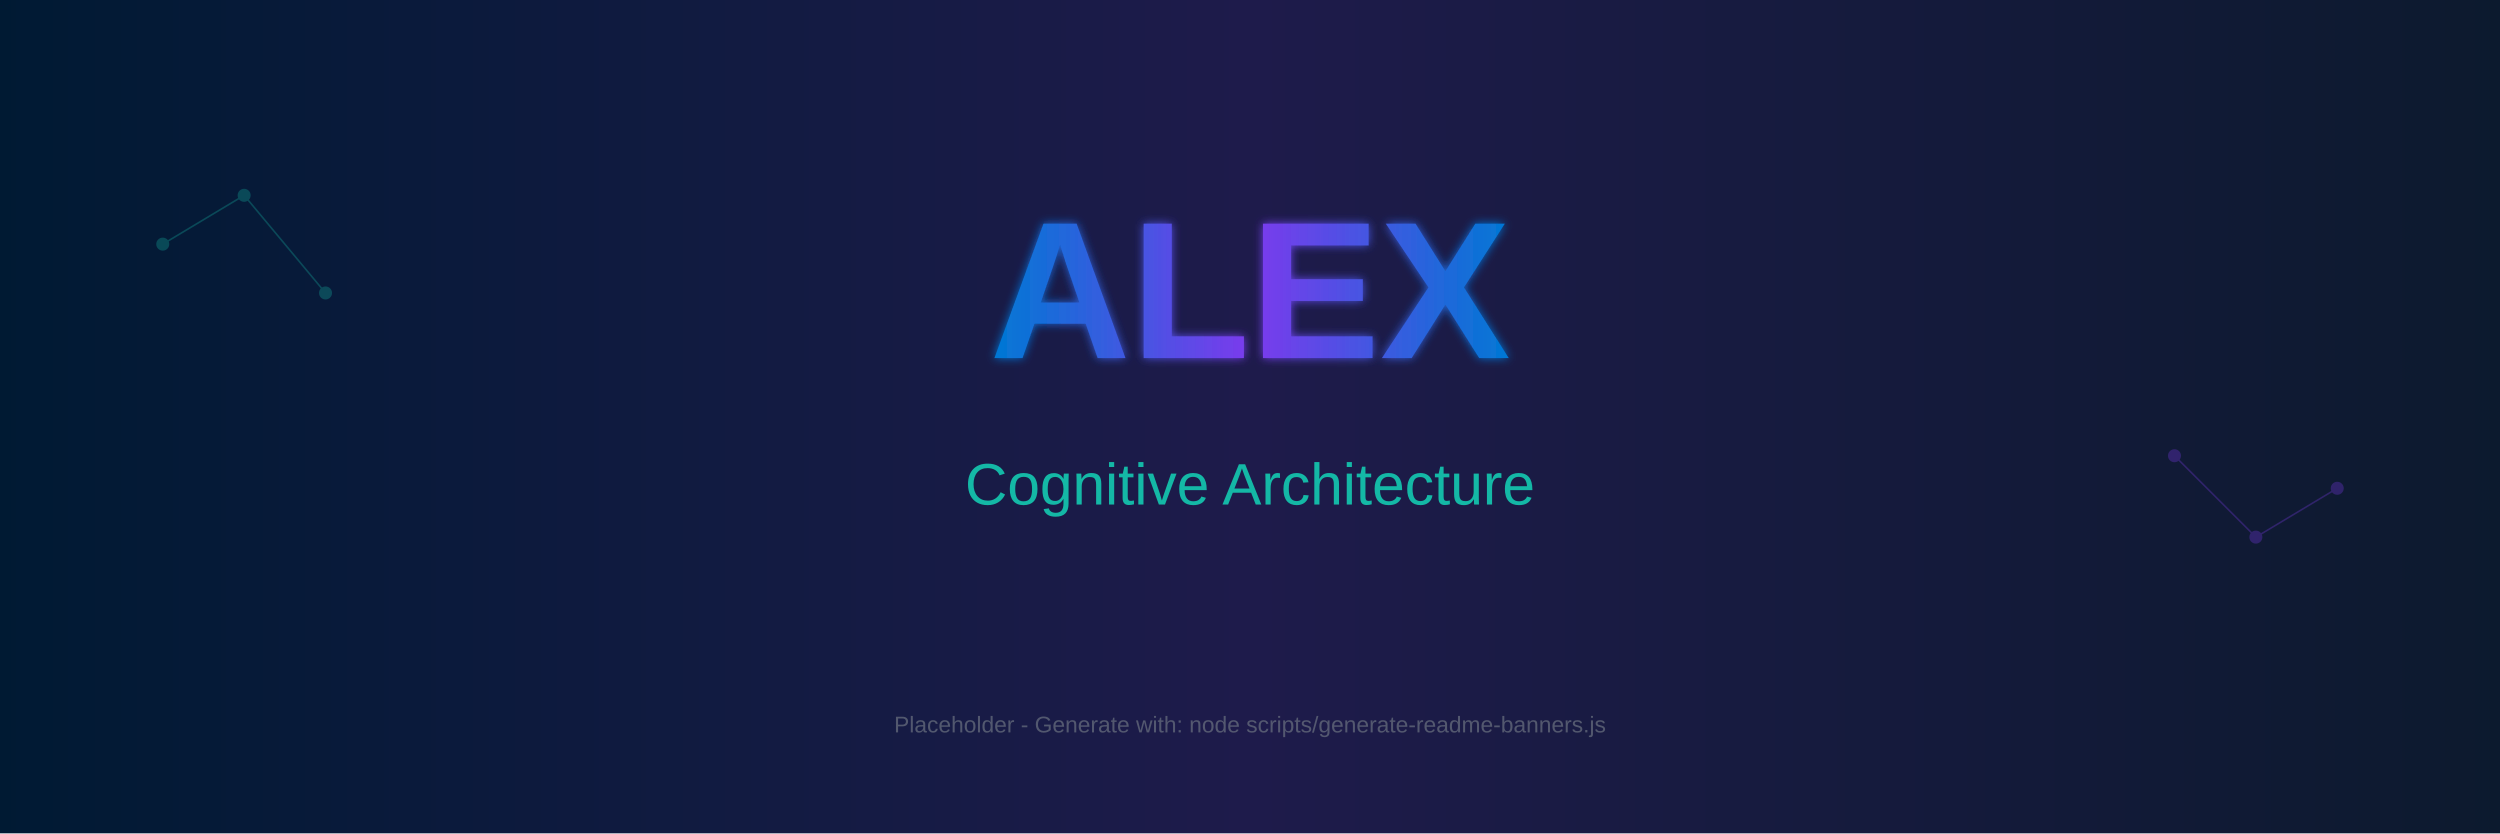
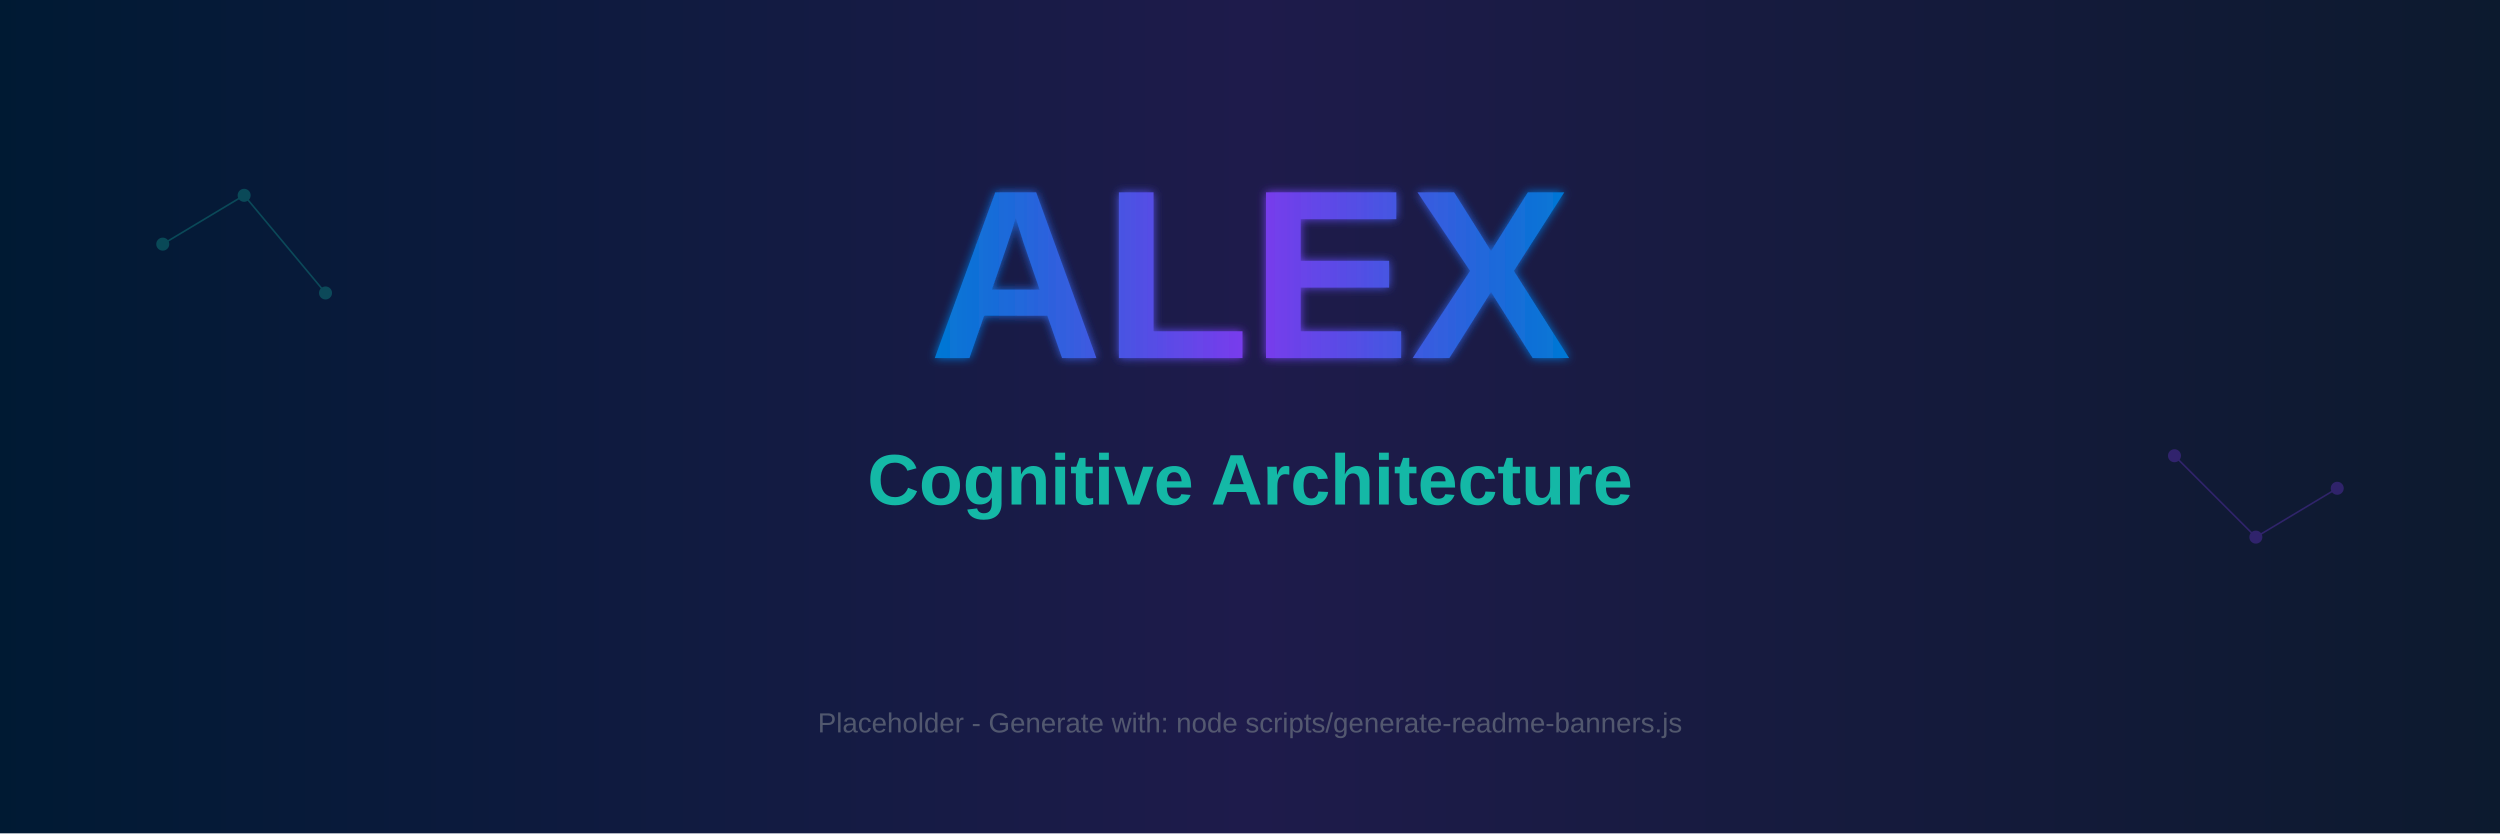
<svg xmlns="http://www.w3.org/2000/svg" width="1536" height="512">
  <defs>
    <linearGradient id="bgGradient" x1="0%" y1="0%" x2="100%" y2="0%">
      <stop offset="0%" style="stop-color:#001a33;stop-opacity:1" />
      <stop offset="50%" style="stop-color:#1e1b4b;stop-opacity:1" />
      <stop offset="100%" style="stop-color:#0c1a2e;stop-opacity:1" />
    </linearGradient>
    <linearGradient id="textGradient" x1="0%" y1="0%" x2="100%" y2="0%">
      <stop offset="0%" style="stop-color:#0078d4;stop-opacity:1" />
      <stop offset="50%" style="stop-color:#7c3aed;stop-opacity:1" />
      <stop offset="100%" style="stop-color:#0078d4;stop-opacity:1" />
    </linearGradient>
    <filter id="glow">
      <feGaussianBlur stdDeviation="3" result="coloredBlur" />
      <feMerge>
        <feMergeNode in="coloredBlur" />
        <feMergeNode in="SourceGraphic" />
      </feMerge>
    </filter>
  </defs>
  <rect width="1536" height="512" fill="url(#bgGradient)" />
  <g opacity="0.3">
    <circle cx="100" cy="150" r="4" fill="#14b8a6" />
    <circle cx="150" cy="120" r="4" fill="#14b8a6" />
    <circle cx="200" cy="180" r="4" fill="#14b8a6" />
    <line x1="100" y1="150" x2="150" y2="120" stroke="#14b8a6" stroke-width="1" />
    <line x1="150" y1="120" x2="200" y2="180" stroke="#14b8a6" stroke-width="1" />
  </g>
  <g opacity="0.3">
    <circle cx="1436" cy="300" r="4" fill="#7c3aed" />
    <circle cx="1386" cy="330" r="4" fill="#7c3aed" />
    <circle cx="1336" cy="280" r="4" fill="#7c3aed" />
    <line x1="1436" y1="300" x2="1386" y2="330" stroke="#7c3aed" stroke-width="1" />
    <line x1="1386" y1="330" x2="1336" y2="280" stroke="#7c3aed" stroke-width="1" />
  </g>
-   <text x="768" y="220" font-family="Arial, sans-serif" font-size="120" font-weight="bold" text-anchor="middle" fill="url(#textGradient)" filter="url(#glow)">
+   <text x="768" y="220" font-family="Arial, sans-serif" font-size="148" font-weight="800" text-anchor="middle" fill="url(#textGradient)" filter="url(#glow)">
    ALEX
  </text>
-   <text x="768" y="310" font-family="Arial, sans-serif" font-size="36" font-weight="300" text-anchor="middle" fill="#14b8a6">
+   <text x="768" y="310" font-family="Arial, sans-serif" font-size="44" font-weight="600" text-anchor="middle" fill="#14b8a6">
    Cognitive Architecture
  </text>
-   <text x="768" y="450" font-family="Arial, sans-serif" font-size="14" text-anchor="middle" fill="#6b7280" opacity="0.7">
+   <text x="768" y="450" font-family="Arial, sans-serif" font-size="17" text-anchor="middle" fill="#6b7280" opacity="0.7">
    Placeholder - Generate with: node scripts/generate-readme-banners.js
  </text>
</svg>
